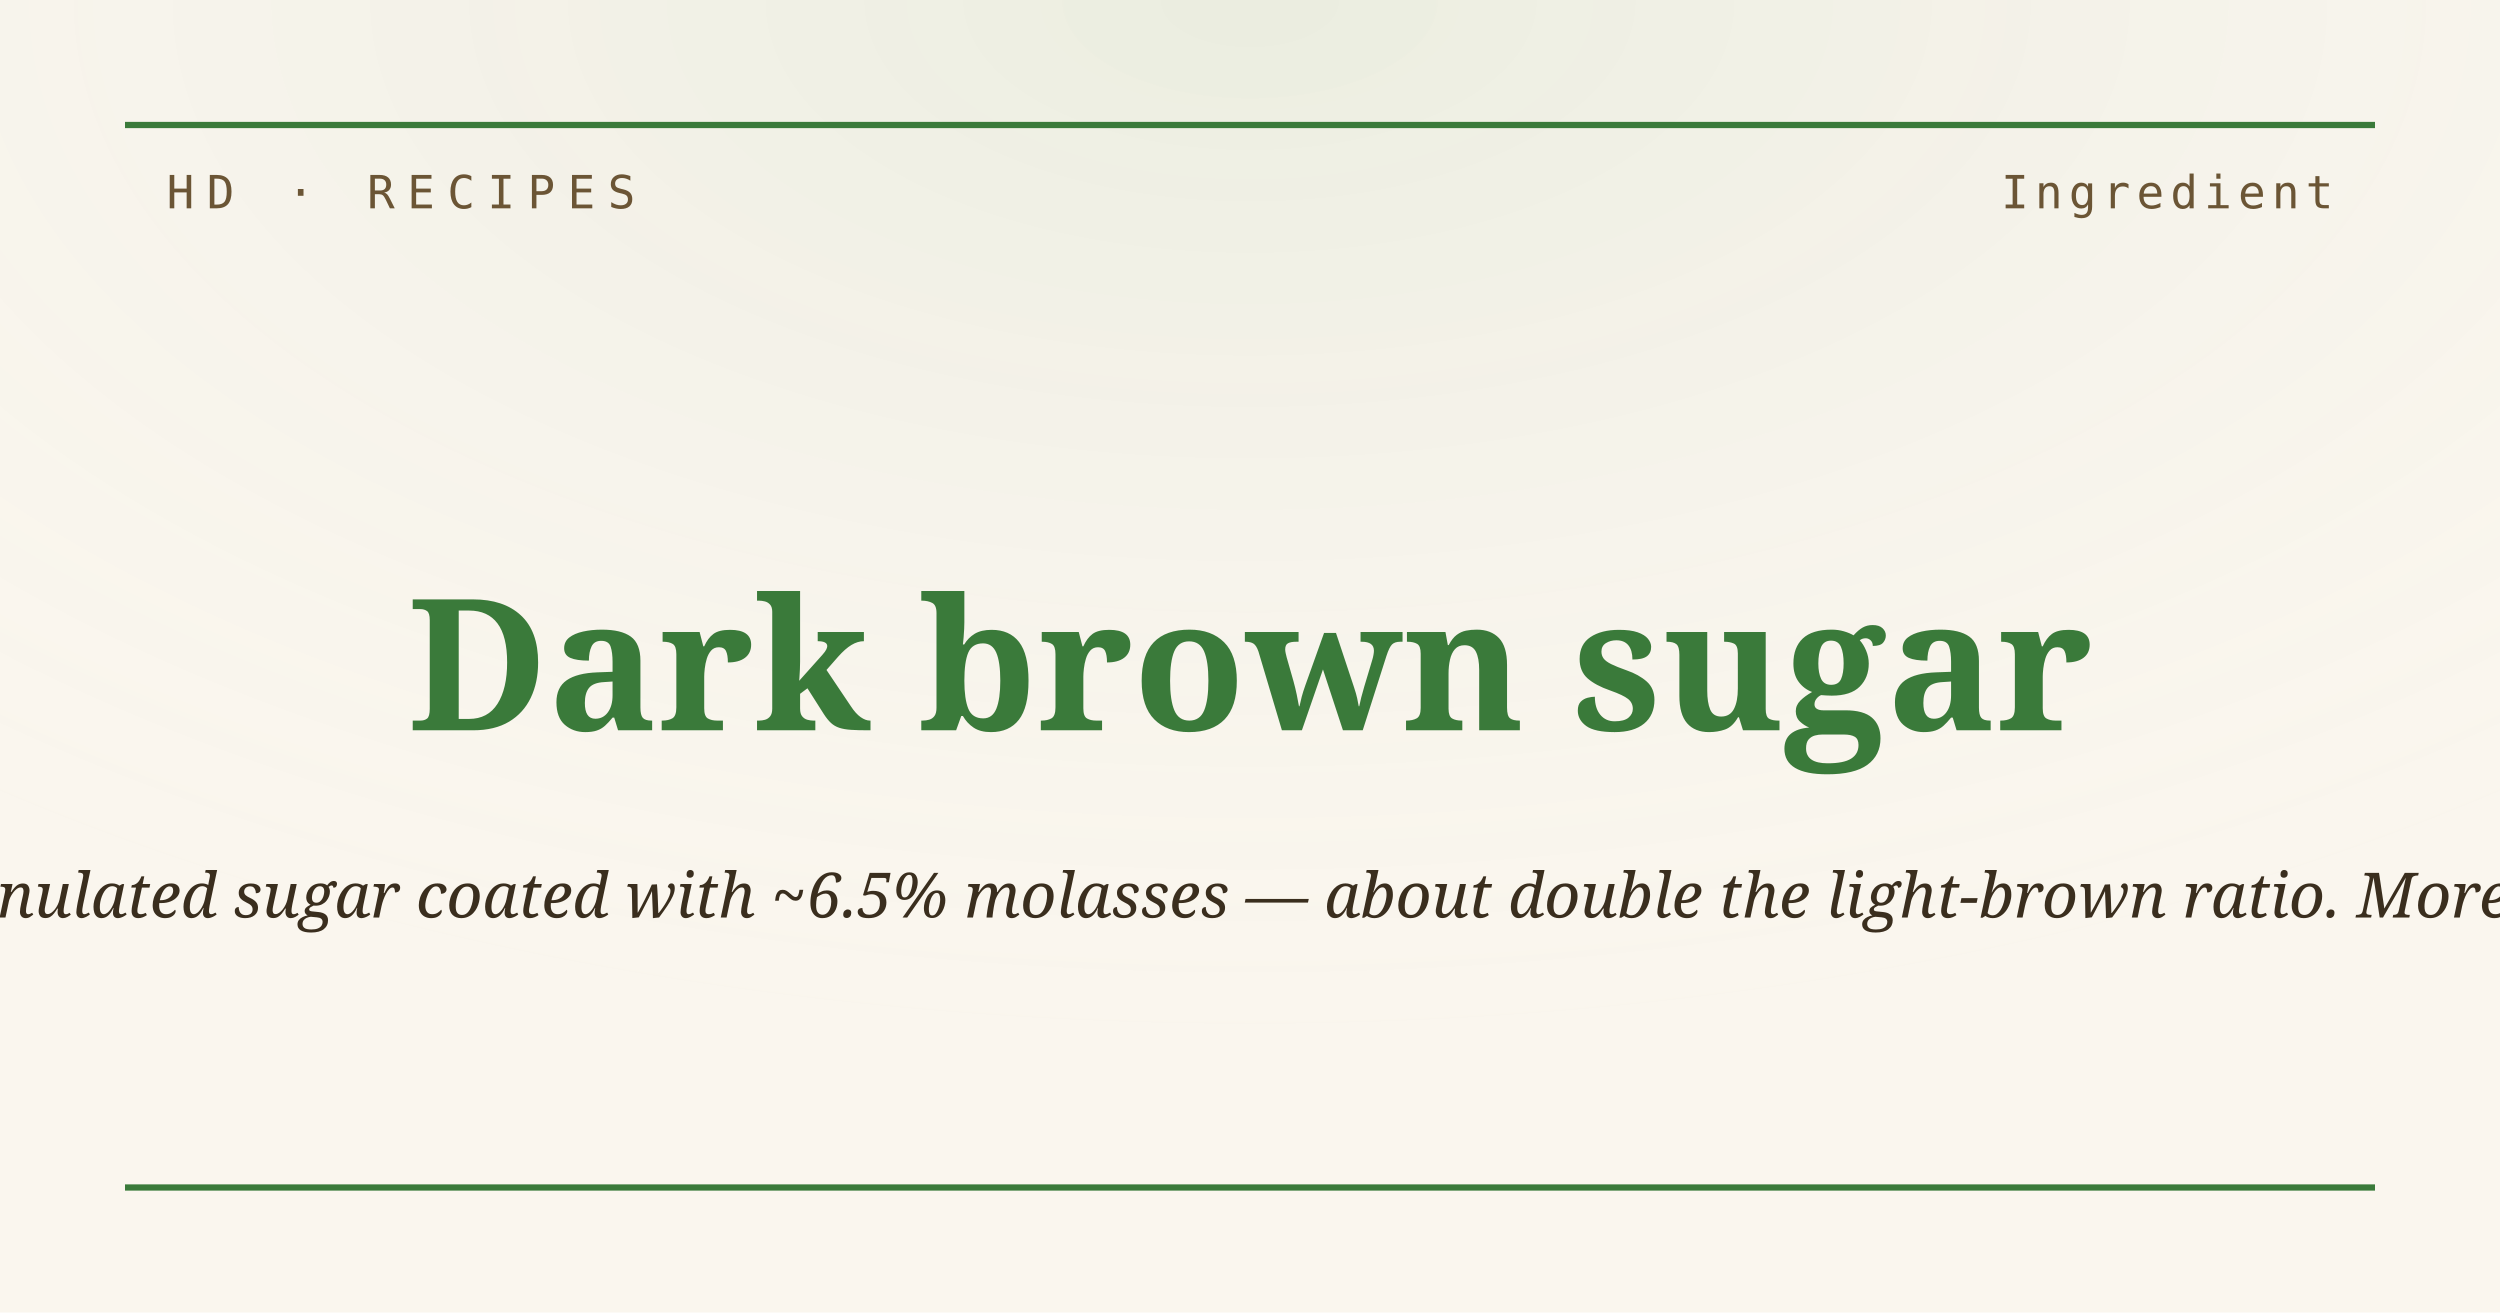
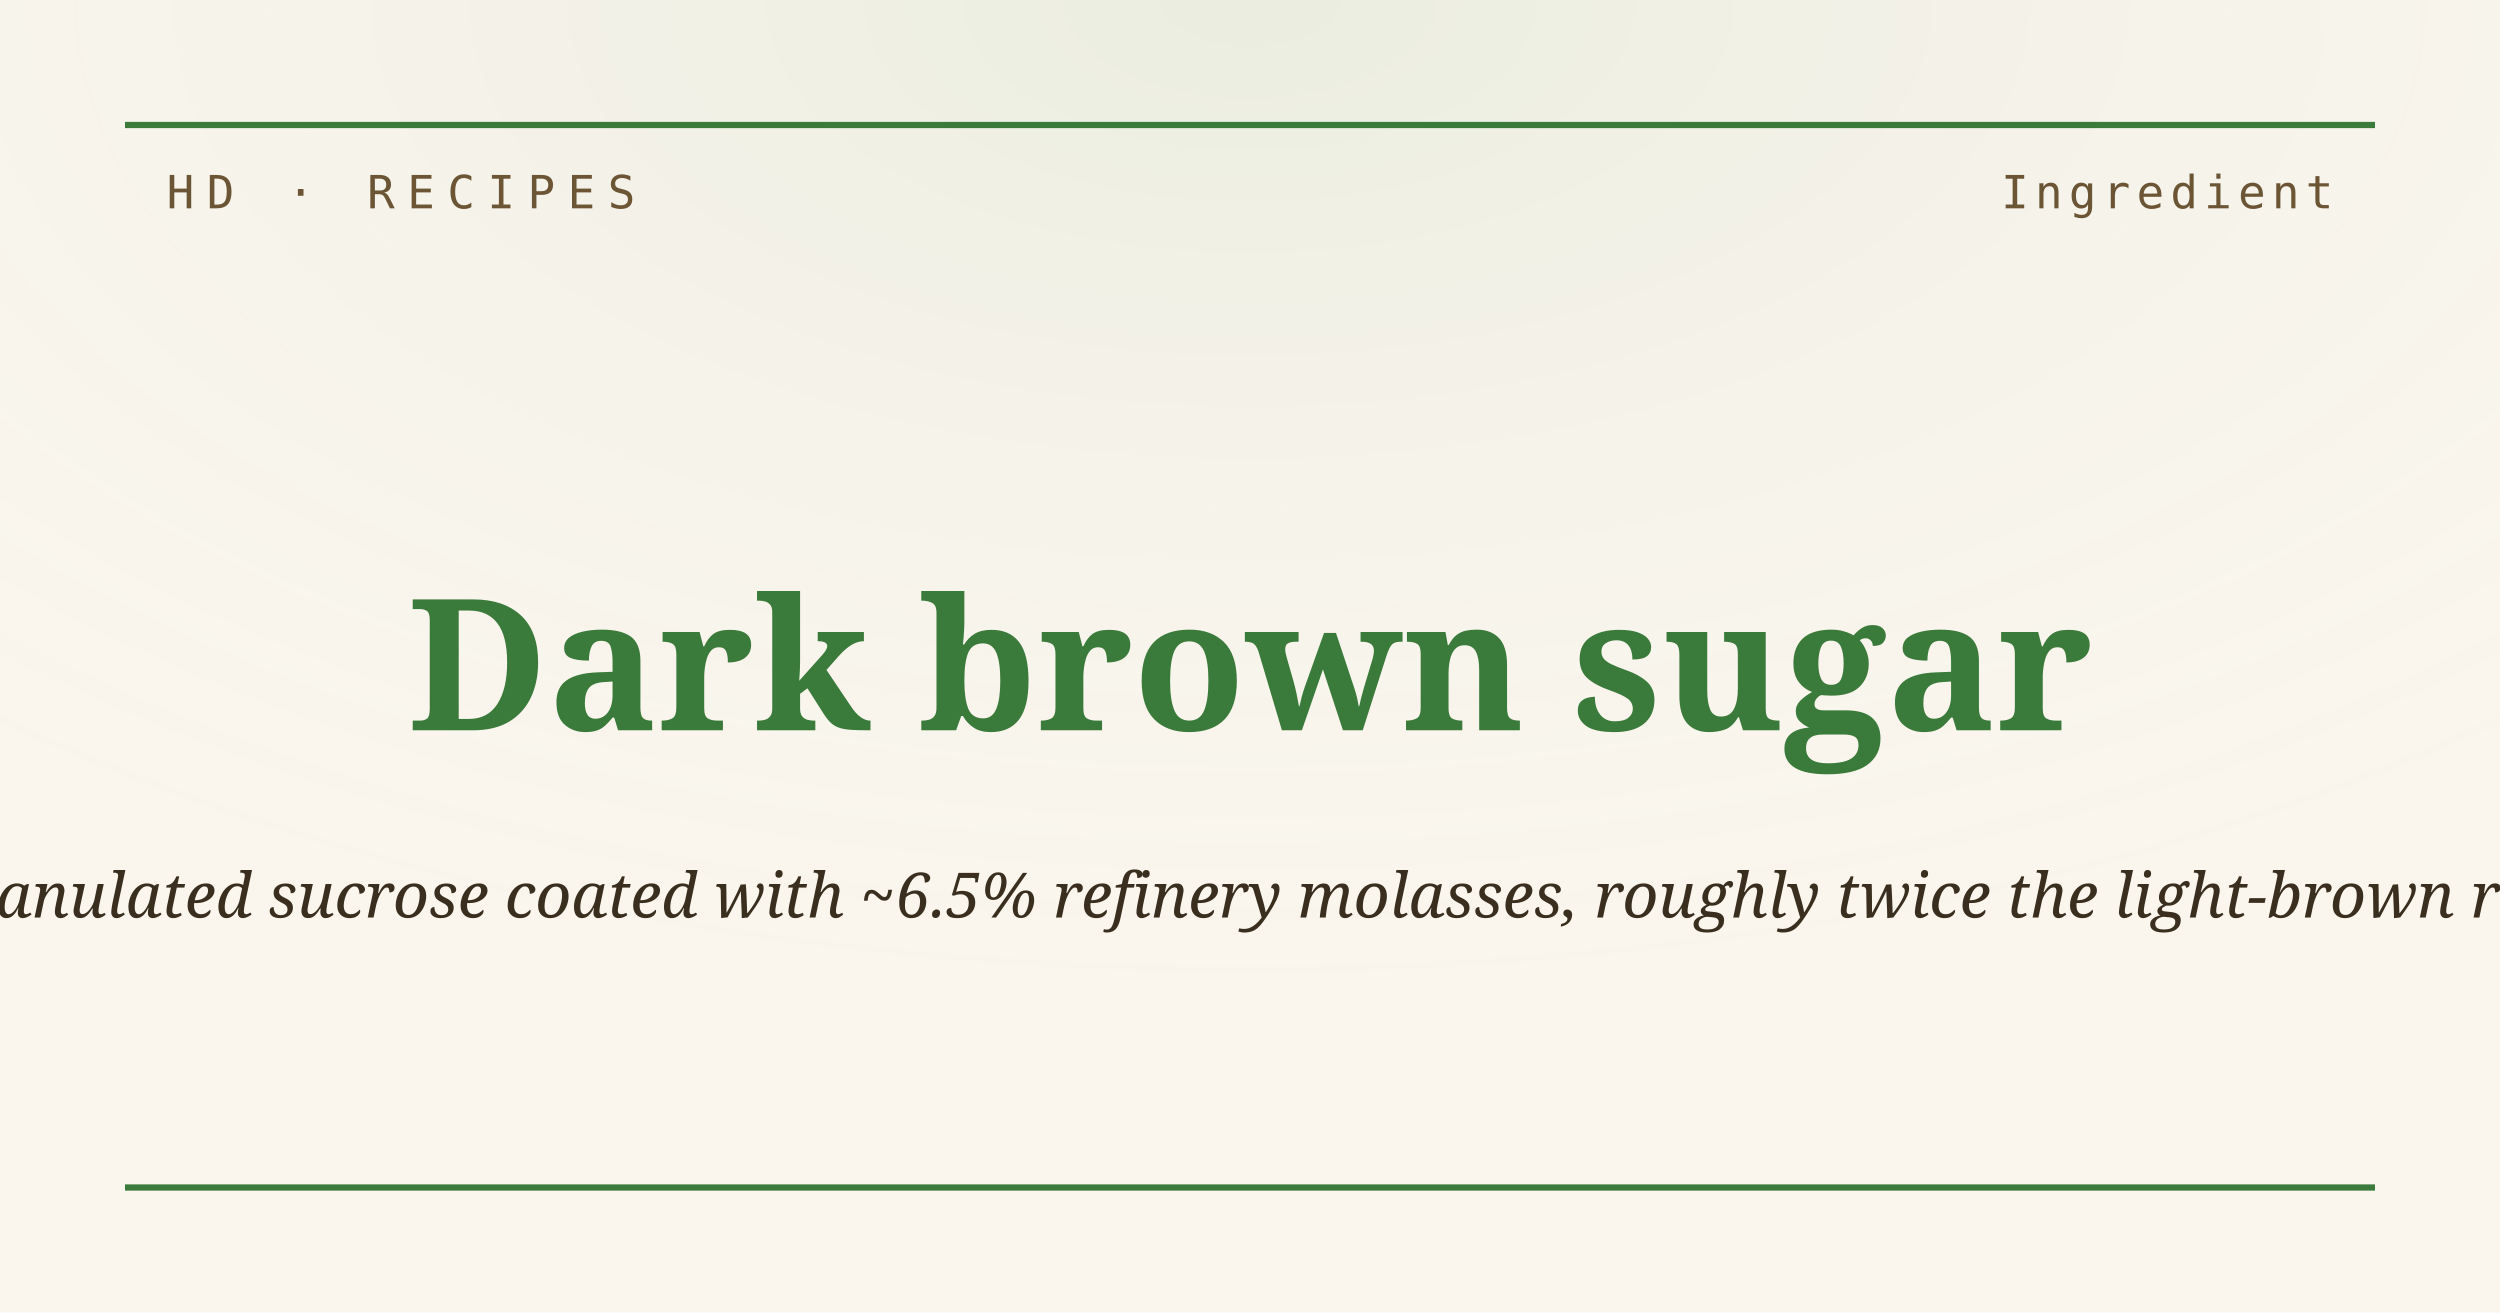
<svg xmlns="http://www.w3.org/2000/svg" viewBox="0 0 1200 630" width="1200" height="630">
  <defs>
    <radialGradient id="vignette" cx="50%" cy="0%" r="80%">
      <stop offset="0%" stop-color="#3a7a3a" stop-opacity="0.08" />
      <stop offset="100%" stop-color="#faf6ee" stop-opacity="0" />
    </radialGradient>
  </defs>
  <rect width="1200" height="630" fill="#faf6ee" />
  <rect width="1200" height="630" fill="url(#vignette)" />
  <line x1="60" y1="60" x2="1140" y2="60" stroke="#3a7a3a" stroke-width="3" />
  <line x1="60" y1="570" x2="1140" y2="570" stroke="#3a7a3a" stroke-width="3" />
  <text x="80" y="100" font-family="Inconsolata, monospace" font-size="22" letter-spacing="6" fill="#6b5535">HD · RECIPES</text>
  <text x="1120" y="100" font-family="Inconsolata, monospace" font-size="22" letter-spacing="3" fill="#6b5535" text-anchor="end">Ingredient</text>
  <text x="600" y="320" font-family="EB Garamond, Georgia, serif" font-weight="700" font-size="88" fill="#3a7a3a" text-anchor="middle" dominant-baseline="middle">Dark brown sugar</text>
-   <text x="600" y="430" font-family="EB Garamond, Georgia, serif" font-style="italic" font-size="30" fill="#3a2e1e" text-anchor="middle" dominant-baseline="middle">Granulated sugar coated with ~6.5% molasses — about double the light-brown ratio. More aci</text>
+   <text x="600" y="430" font-family="EB Garamond, Georgia, serif" font-style="italic" font-size="30" fill="#3a2e1e" text-anchor="middle" dominant-baseline="middle">Granulated sucrose coated with ~6.5% refinery molasses, roughly twice the light-brown rati</text>
</svg>
